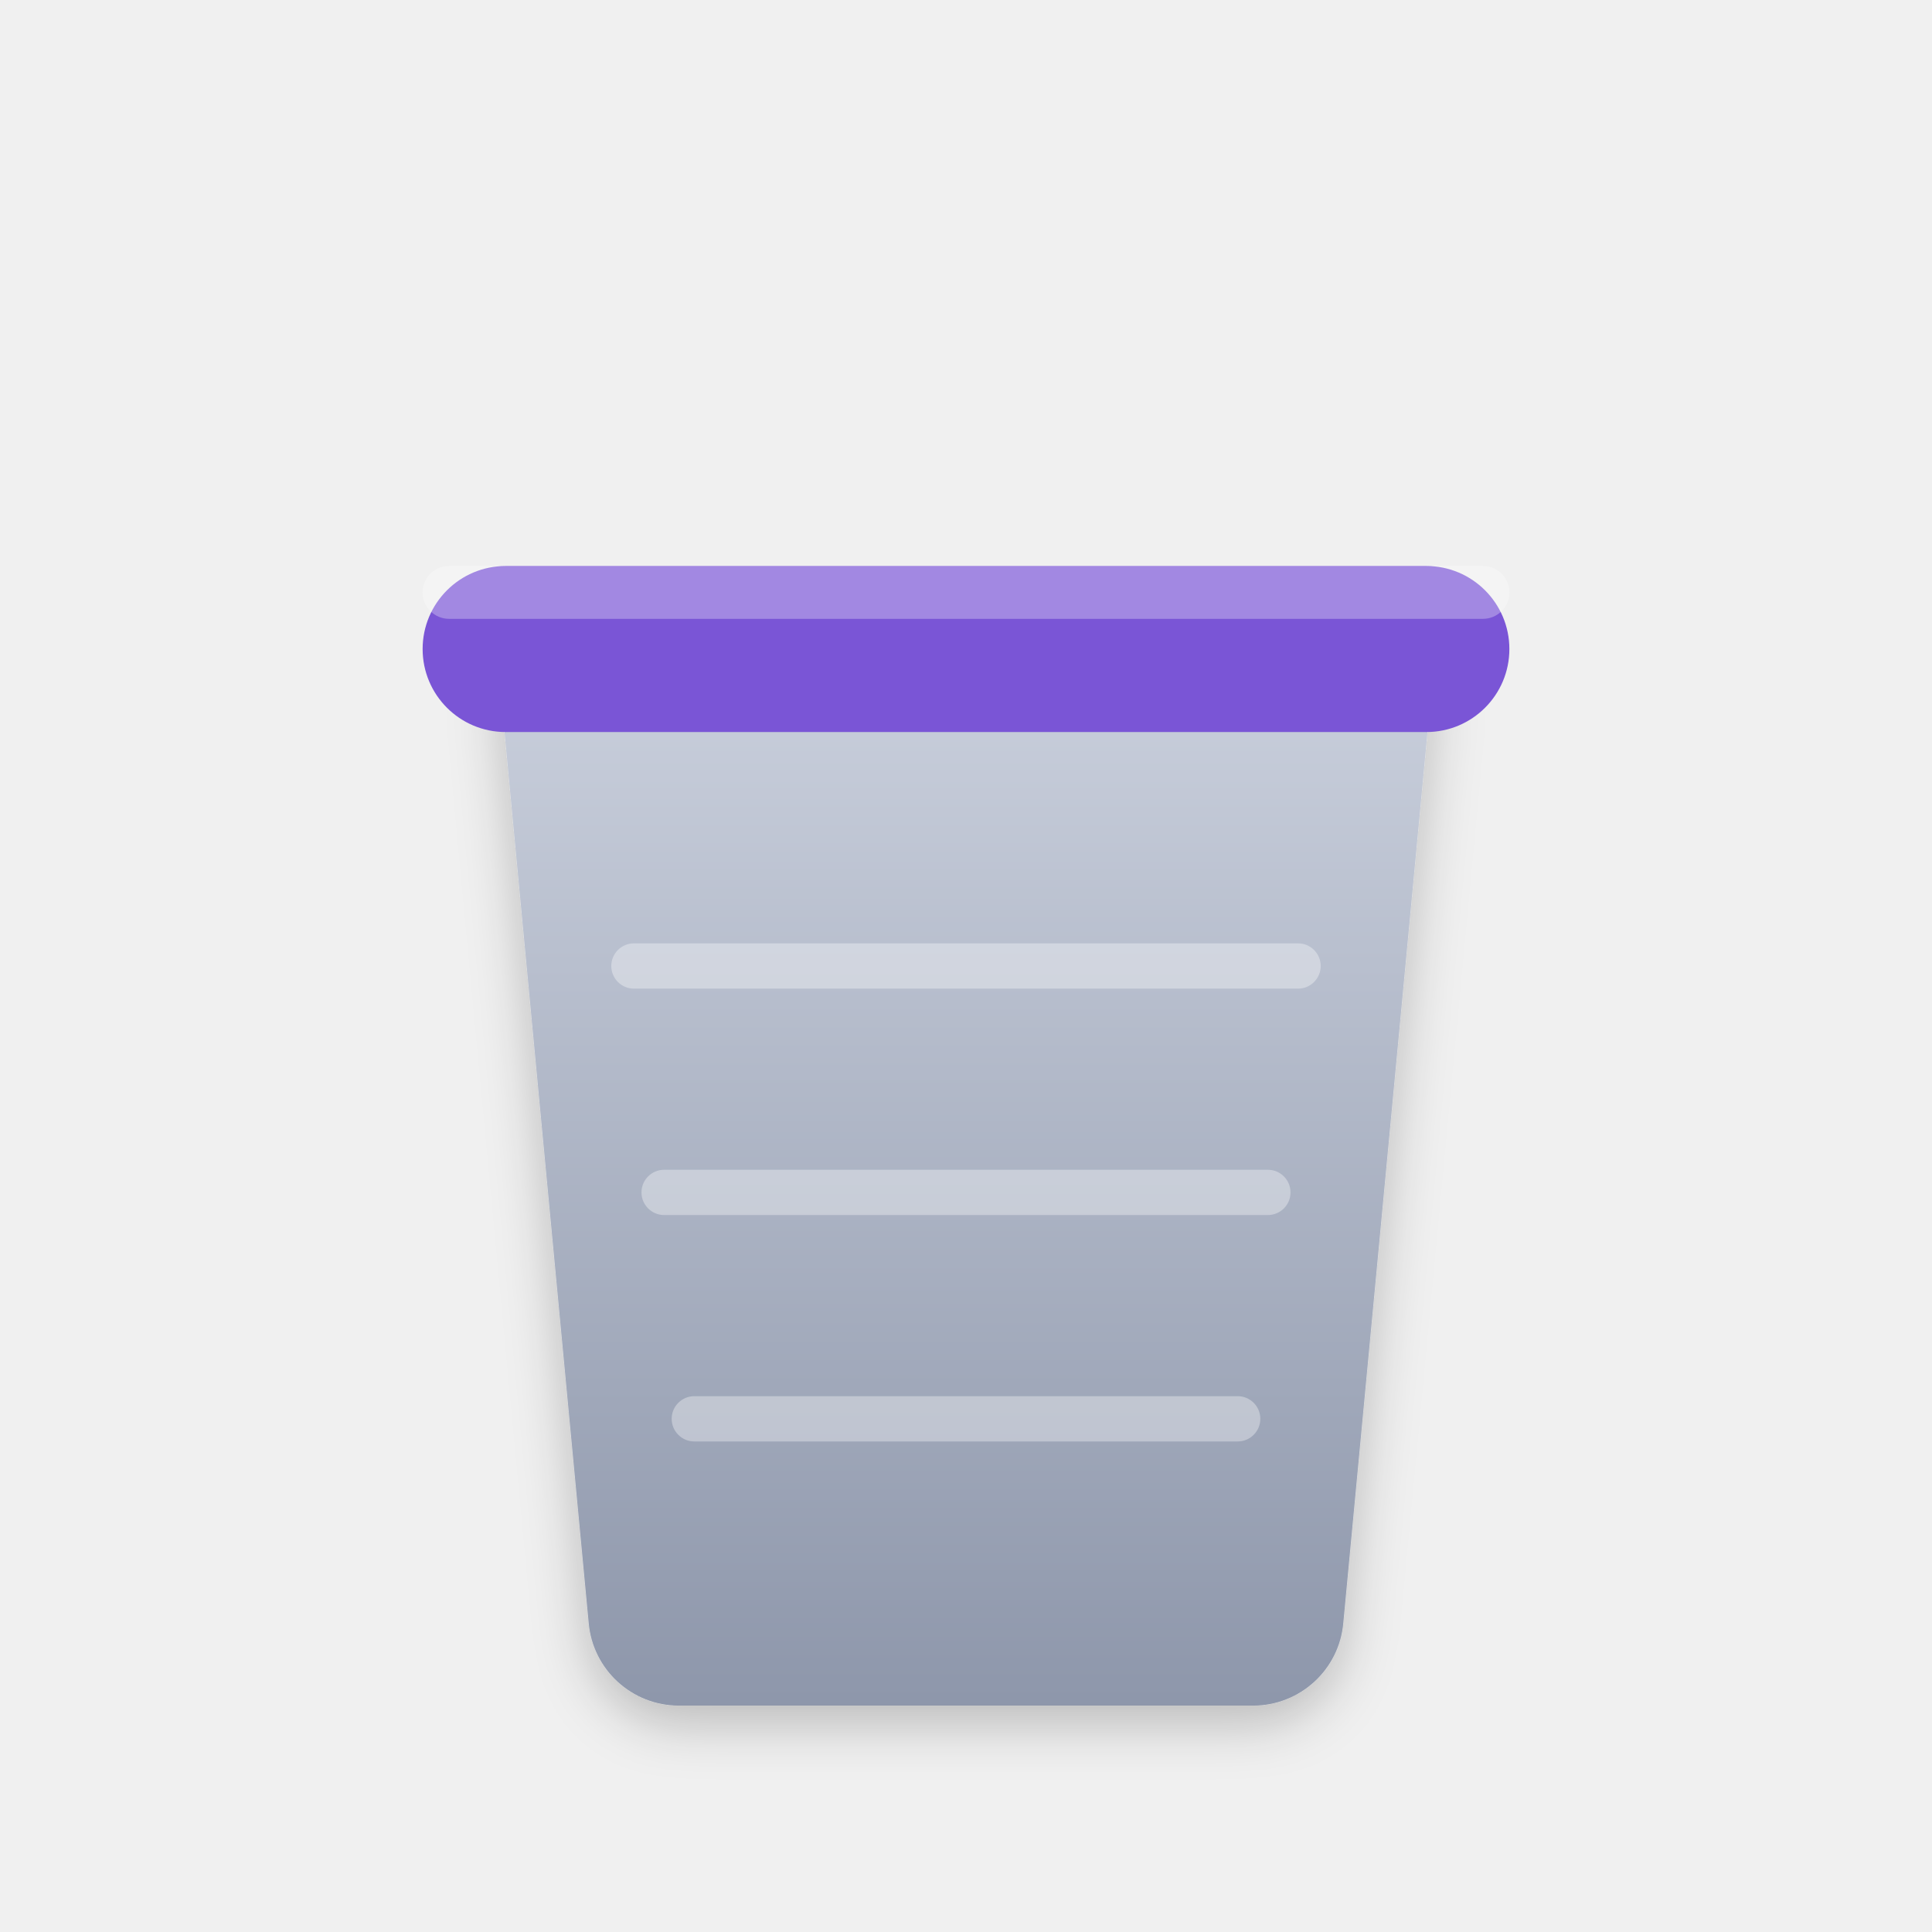
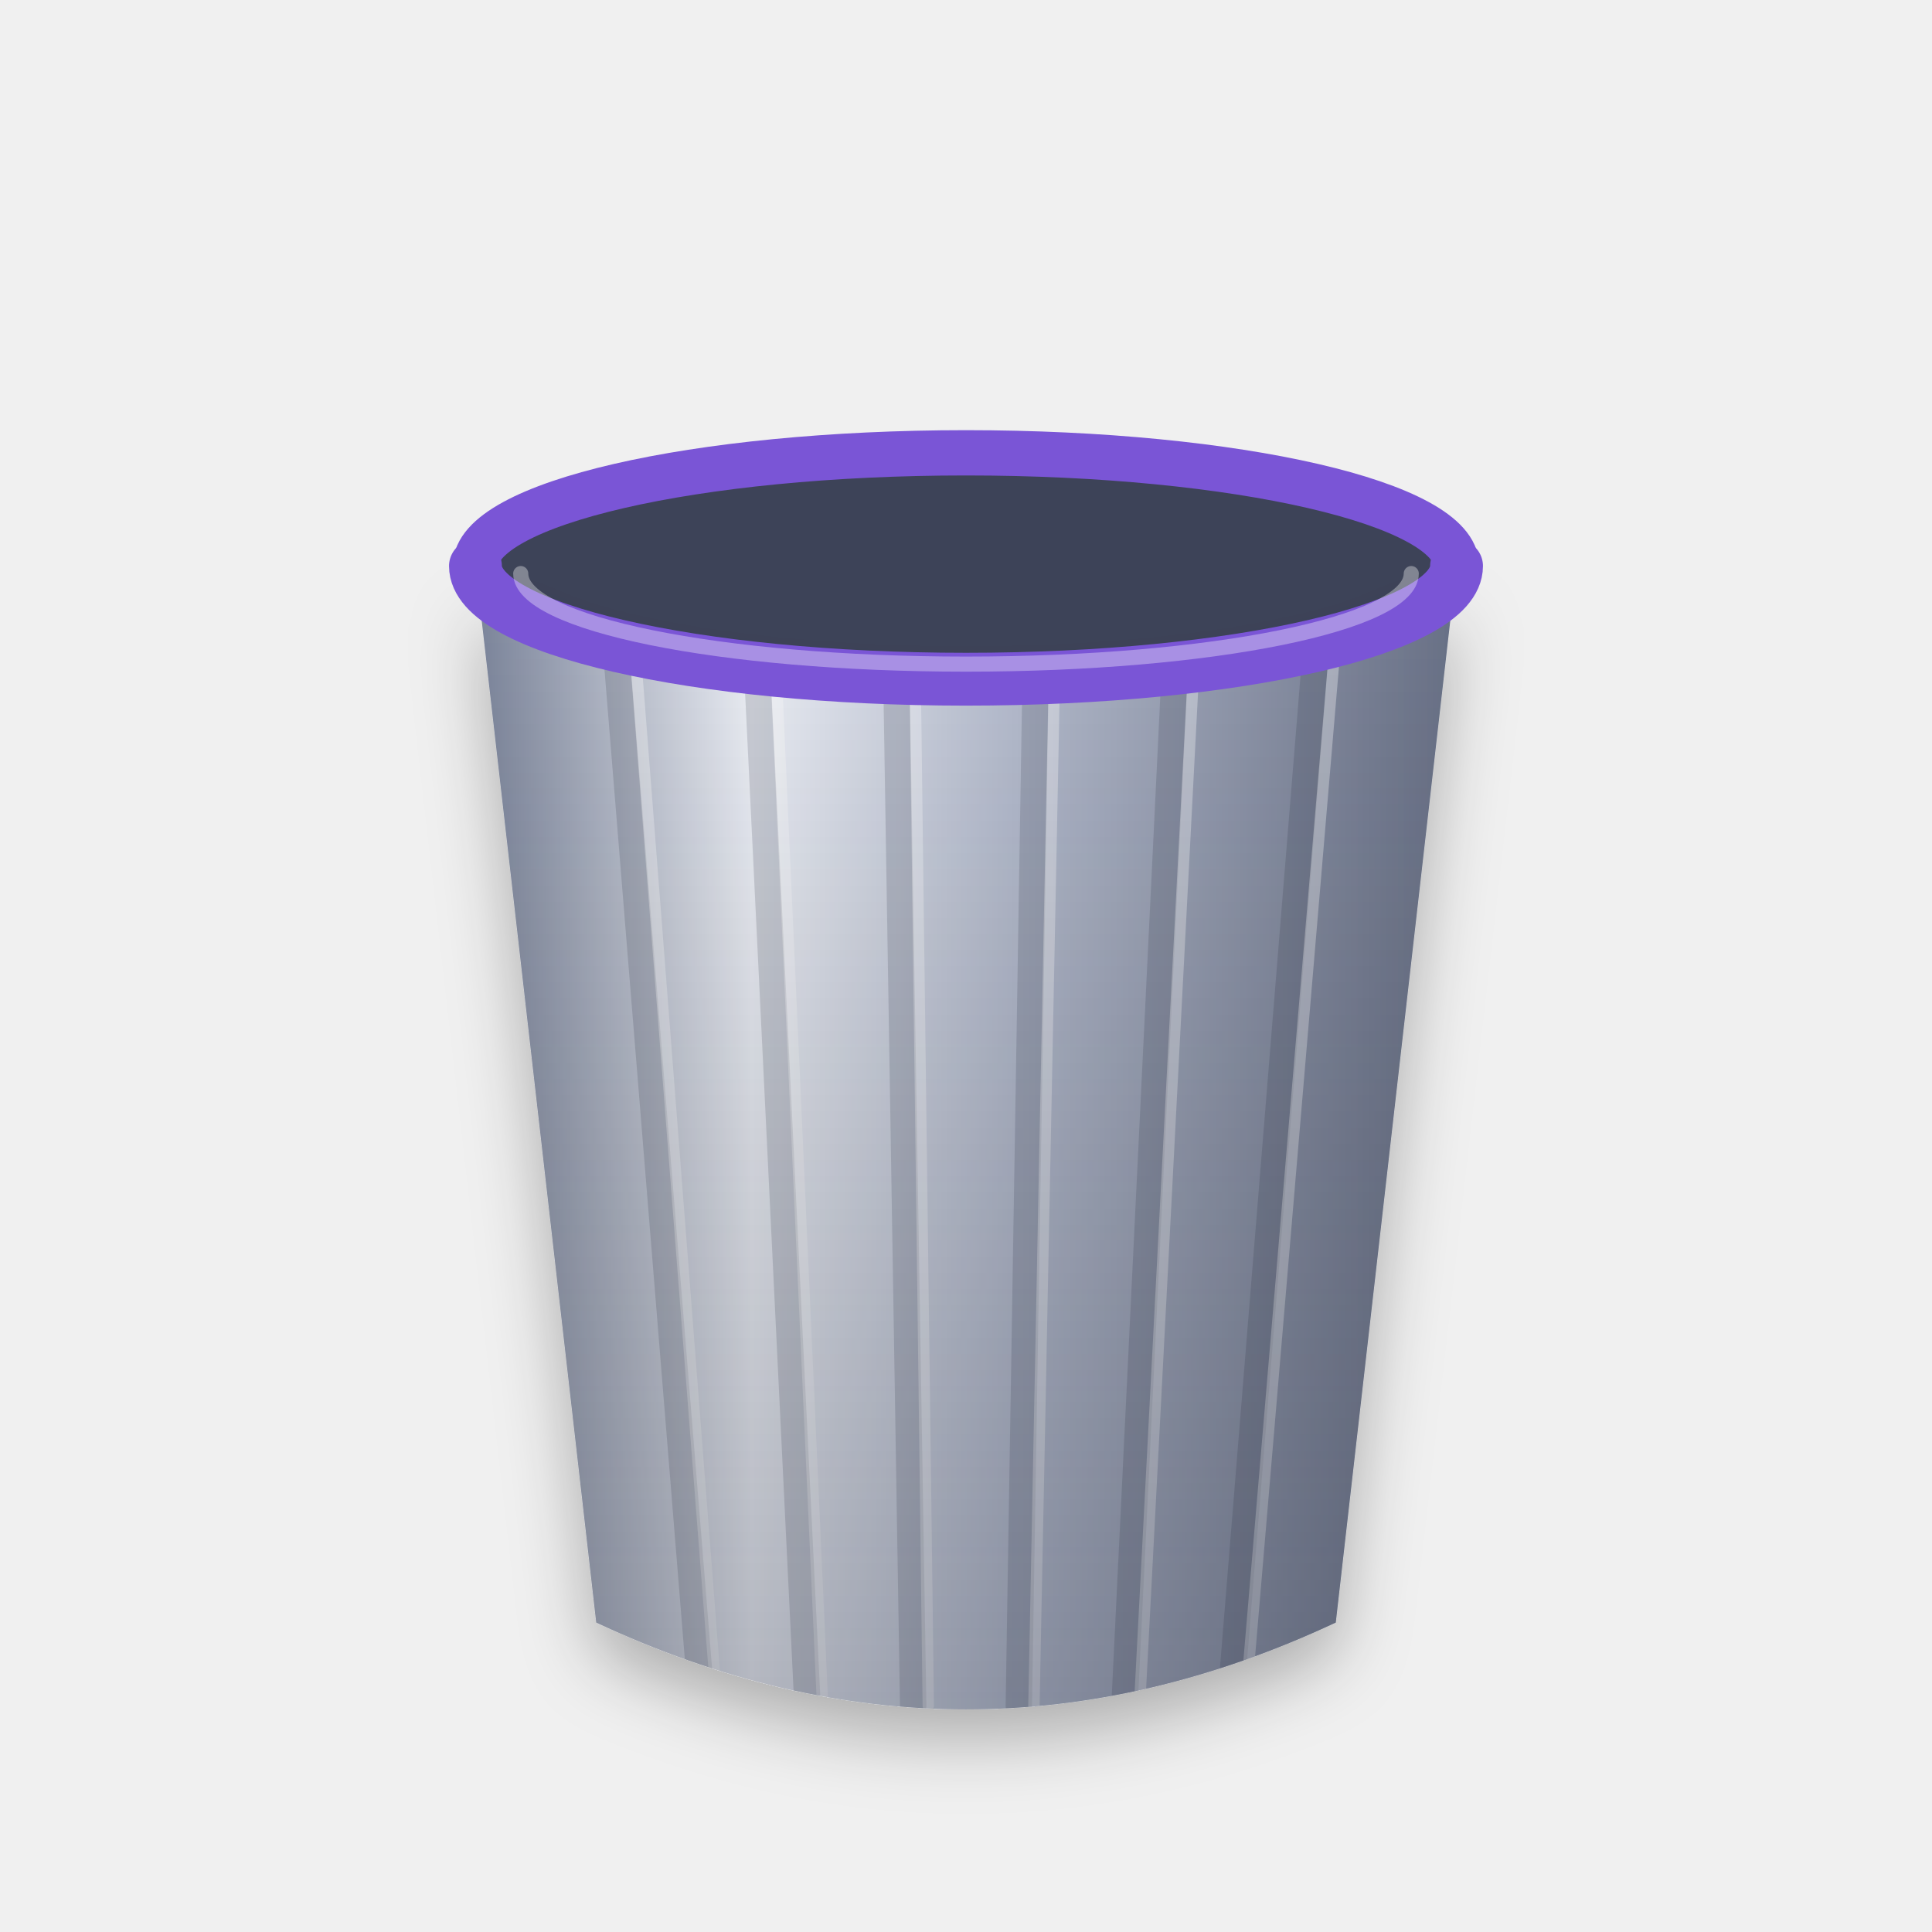
<svg xmlns="http://www.w3.org/2000/svg" viewBox="0 0 512 512">
  <defs>
-     <linearGradient id="bin" x1="0" y1="0" x2="0" y2="1">
-       <stop offset="0" stop-color="#c9cfdc" />
-       <stop offset="1" stop-color="#8e97ab" />
+     <linearGradient id="bin" x1="0" y1="0" x2="1" y2="0">
+       <stop offset="0" stop-color="#7d869c" />
+       <stop offset="0.28" stop-color="#eef1f8" />
+       <stop offset="0.55" stop-color="#b6bdcf" />
+       <stop offset="1" stop-color="#6a7288" />
    </linearGradient>
-     <filter id="tsh" x="-10%" y="-10%" width="120%" height="125%">
-       <feDropShadow dx="0" dy="5" stdDeviation="7" flood-color="#000" flood-opacity="0.22" />
+     <linearGradient id="binfade" x1="0" y1="0" x2="0" y2="1">
+       <stop offset="0" stop-color="#000" stop-opacity="0" />
+       <stop offset="1" stop-color="#1d2233" stop-opacity="0.3" />
+     </linearGradient>
+     <clipPath id="binclip">
+       <path d="M126 150 A130 30 0 0 0 386 150 L354 430 Q256 476 158 430z" />
+     </clipPath>
+     <filter id="tsh" x="-15%" y="-15%" width="130%" height="135%">
+       <feDropShadow dx="0" dy="8" stdDeviation="9" flood-color="#000" flood-opacity="0.28" />
    </filter>
  </defs>
-   <path d="M132 176 H380 L356 430 a24 24 0 0 1 -24 22 H180 a24 24 0 0 1 -24 -22z" fill="url(#bin)" filter="url(#tsh)" />
-   <rect x="112" y="150" width="288" height="44" rx="22" fill="#7a55d6" />
-   <rect x="112" y="150" width="288" height="14" rx="7" fill="#fff" fill-opacity="0.3" />
-   <g fill="#fff" fill-opacity="0.35">
-     <rect x="162" y="250" width="188" height="12" rx="6" />
-     <rect x="170" y="310" width="172" height="12" rx="6" />
-     <rect x="178" y="370" width="156" height="12" rx="6" />
+   <ellipse cx="256" cy="150" rx="130" ry="30" fill="#3d4358" />
+   <path d="M126 150 A130 30 0 0 1 386 150" fill="none" stroke="#7a55d6" stroke-width="12" stroke-linecap="round" />
+   <g filter="url(#tsh)">
+     <path d="M126 150 A130 30 0 0 0 386 150 L354 430 Q256 476 158 430z" fill="url(#bin)" />
  </g>
+   <g clip-path="url(#binclip)">
+     <path d="M163.1 170 L186.0 452" stroke="#1d2233" stroke-opacity="0.16" stroke-width="7" stroke-linecap="round" />
+     <path d="M168.1 170 L190.0 452" stroke="#fff" stroke-opacity="0.35" stroke-width="3" stroke-linecap="round" />
+     <path d="M200.3 170 L214.0 452" stroke="#1d2233" stroke-opacity="0.16" stroke-width="7" stroke-linecap="round" />
+     <path d="M205.3 170 L218.0 452" stroke="#fff" stroke-opacity="0.35" stroke-width="3" stroke-linecap="round" />
+     <path d="M237.4 170 L242.0 452" stroke="#1d2233" stroke-opacity="0.16" stroke-width="7" stroke-linecap="round" />
+     <path d="M242.4 170 L246.0 452" stroke="#fff" stroke-opacity="0.35" stroke-width="3" stroke-linecap="round" />
+     <path d="M274.6 170 L270.0 452" stroke="#1d2233" stroke-opacity="0.16" stroke-width="7" stroke-linecap="round" />
+     <path d="M279.6 170 L274.0 452" stroke="#fff" stroke-opacity="0.35" stroke-width="3" stroke-linecap="round" />
+     <path d="M311.7 170 L298.0 452" stroke="#1d2233" stroke-opacity="0.16" stroke-width="7" stroke-linecap="round" />
+     <path d="M316.7 170 L302.0 452" stroke="#fff" stroke-opacity="0.35" stroke-width="3" stroke-linecap="round" />
+     <path d="M348.9 170 L326.0 452" stroke="#1d2233" stroke-opacity="0.16" stroke-width="7" stroke-linecap="round" />
+     <path d="M353.9 170 L330.0 452" stroke="#fff" stroke-opacity="0.35" stroke-width="3" stroke-linecap="round" />
+     <rect x="100" y="150" width="320" height="330" fill="url(#binfade)" />
+   </g>
+   <path d="M126 150 A130 30 0 0 0 386 150" fill="none" stroke="#7a55d6" stroke-width="14" stroke-linecap="round" />
+   <path d="M138 152 A118 24 0 0 0 374 152" fill="none" stroke="#fff" stroke-opacity="0.35" stroke-width="4" stroke-linecap="round" />
</svg>
